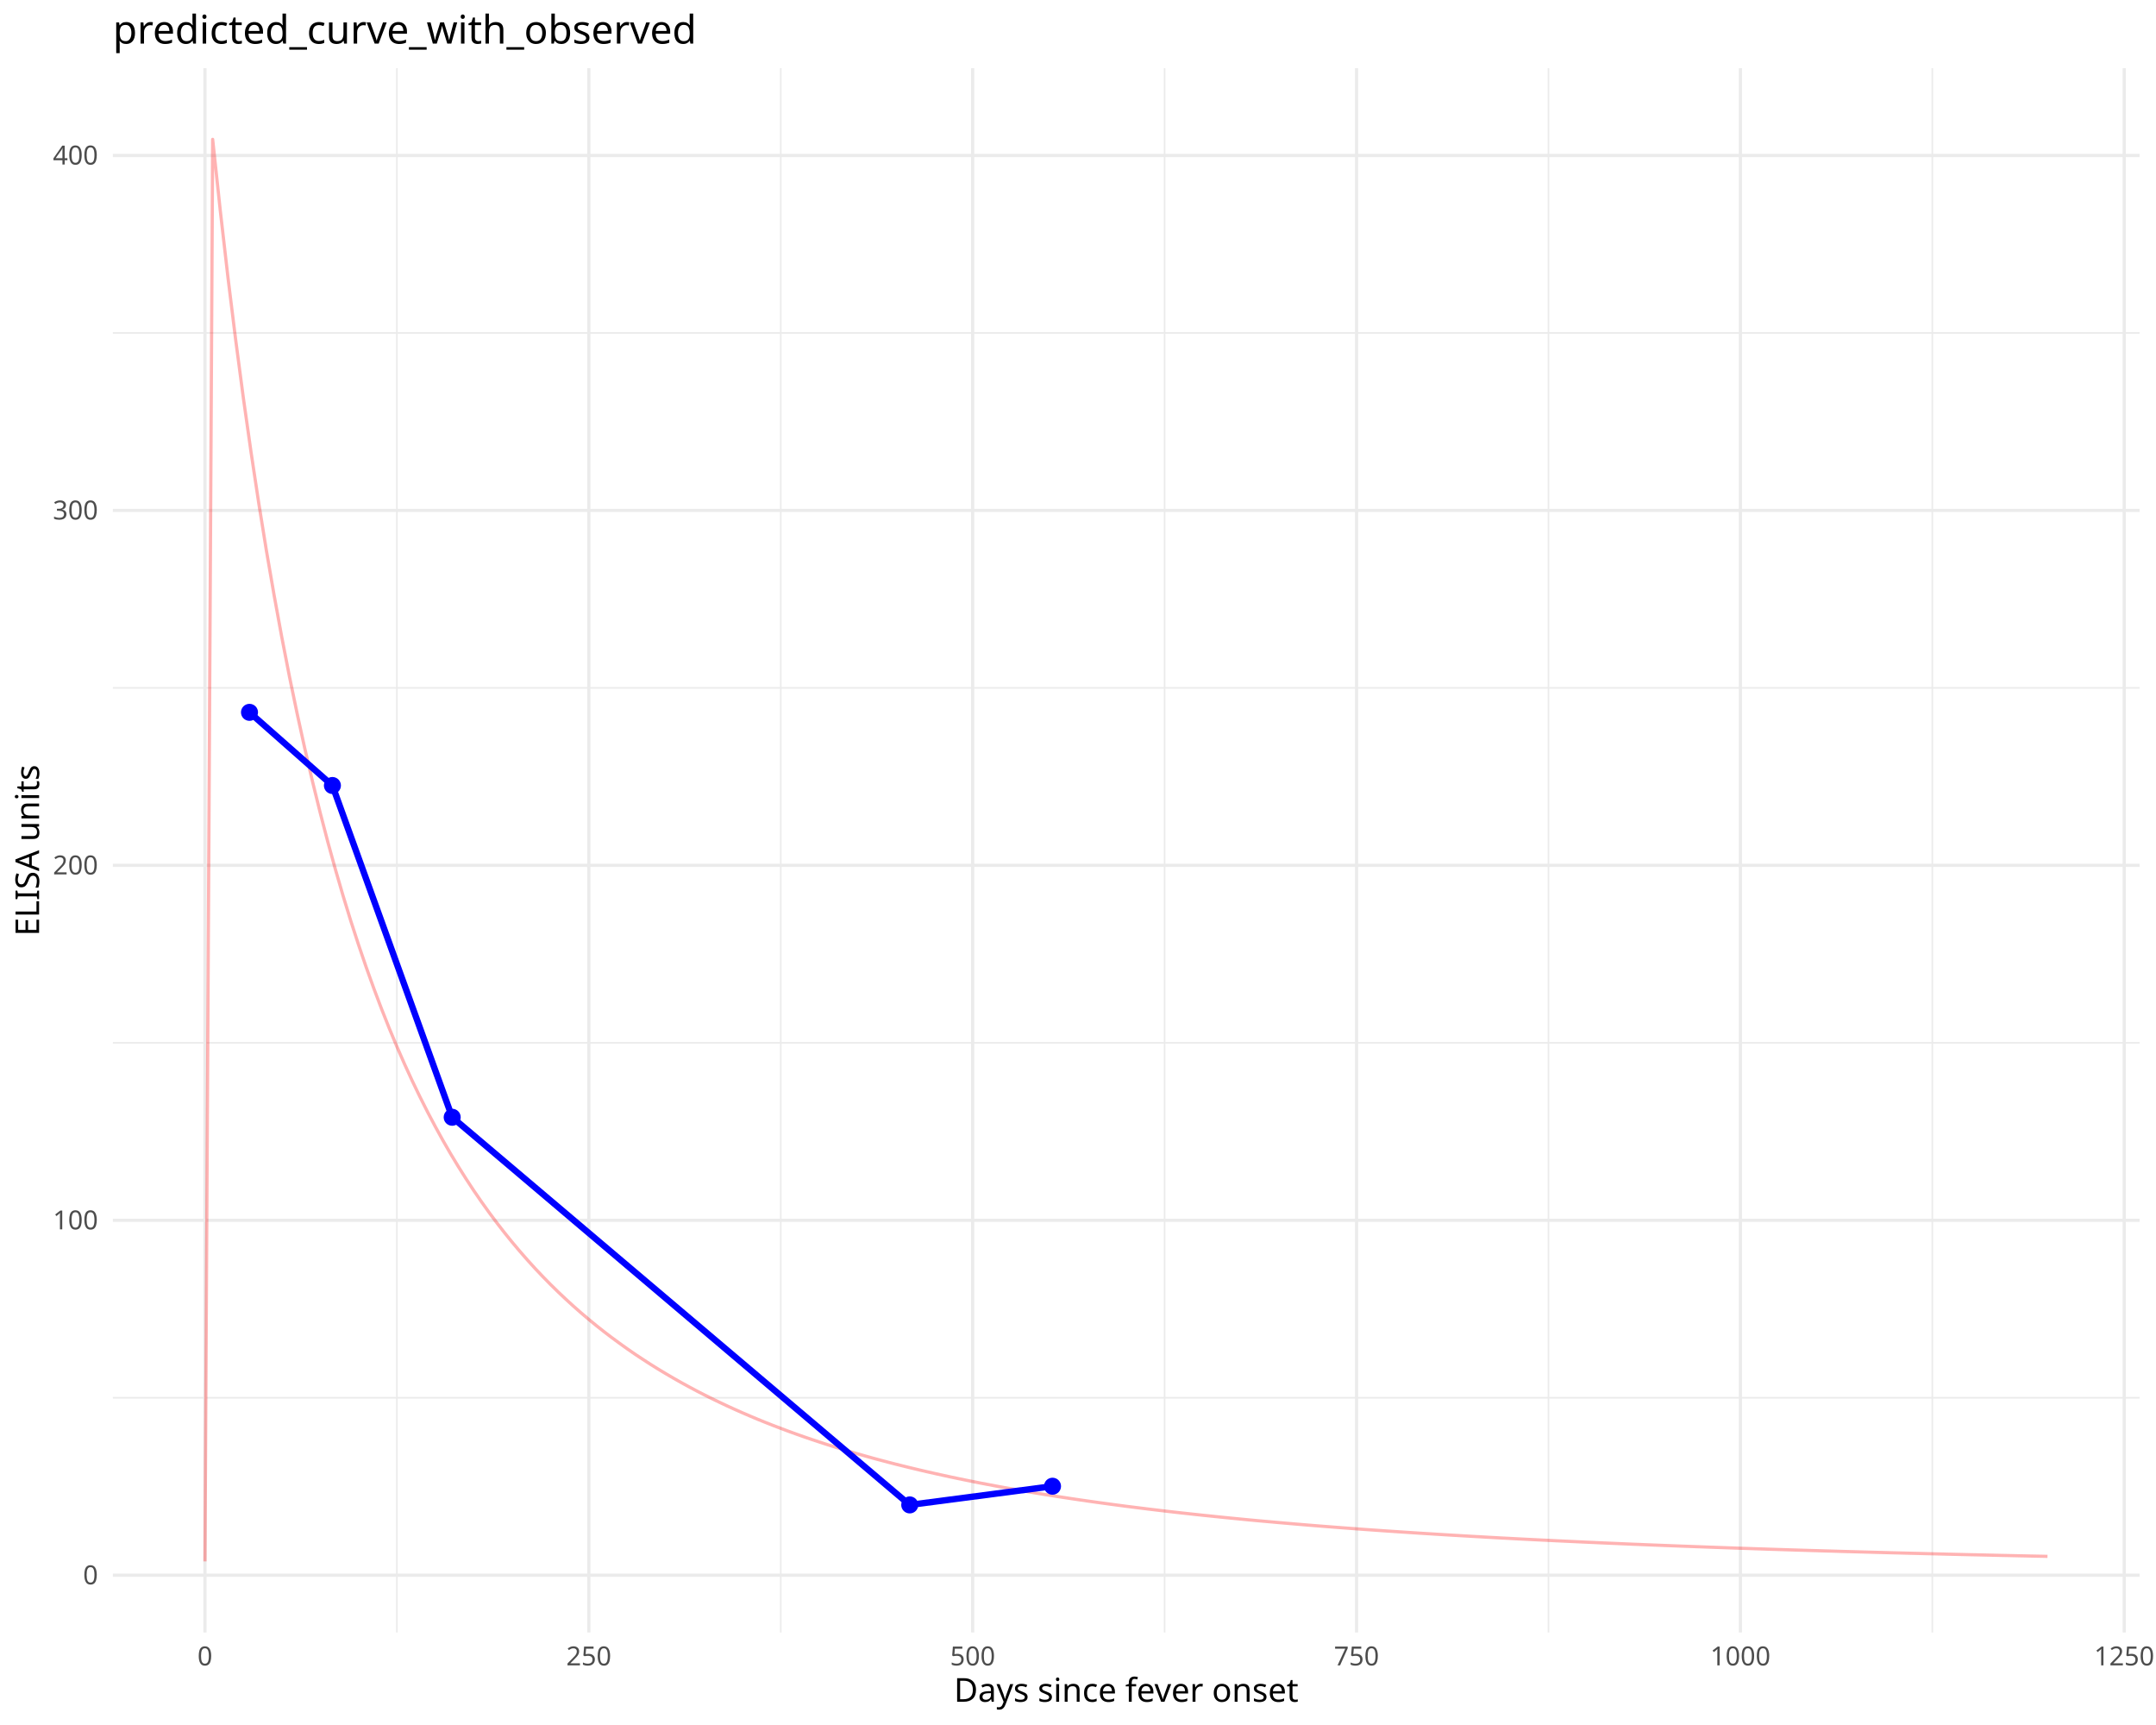
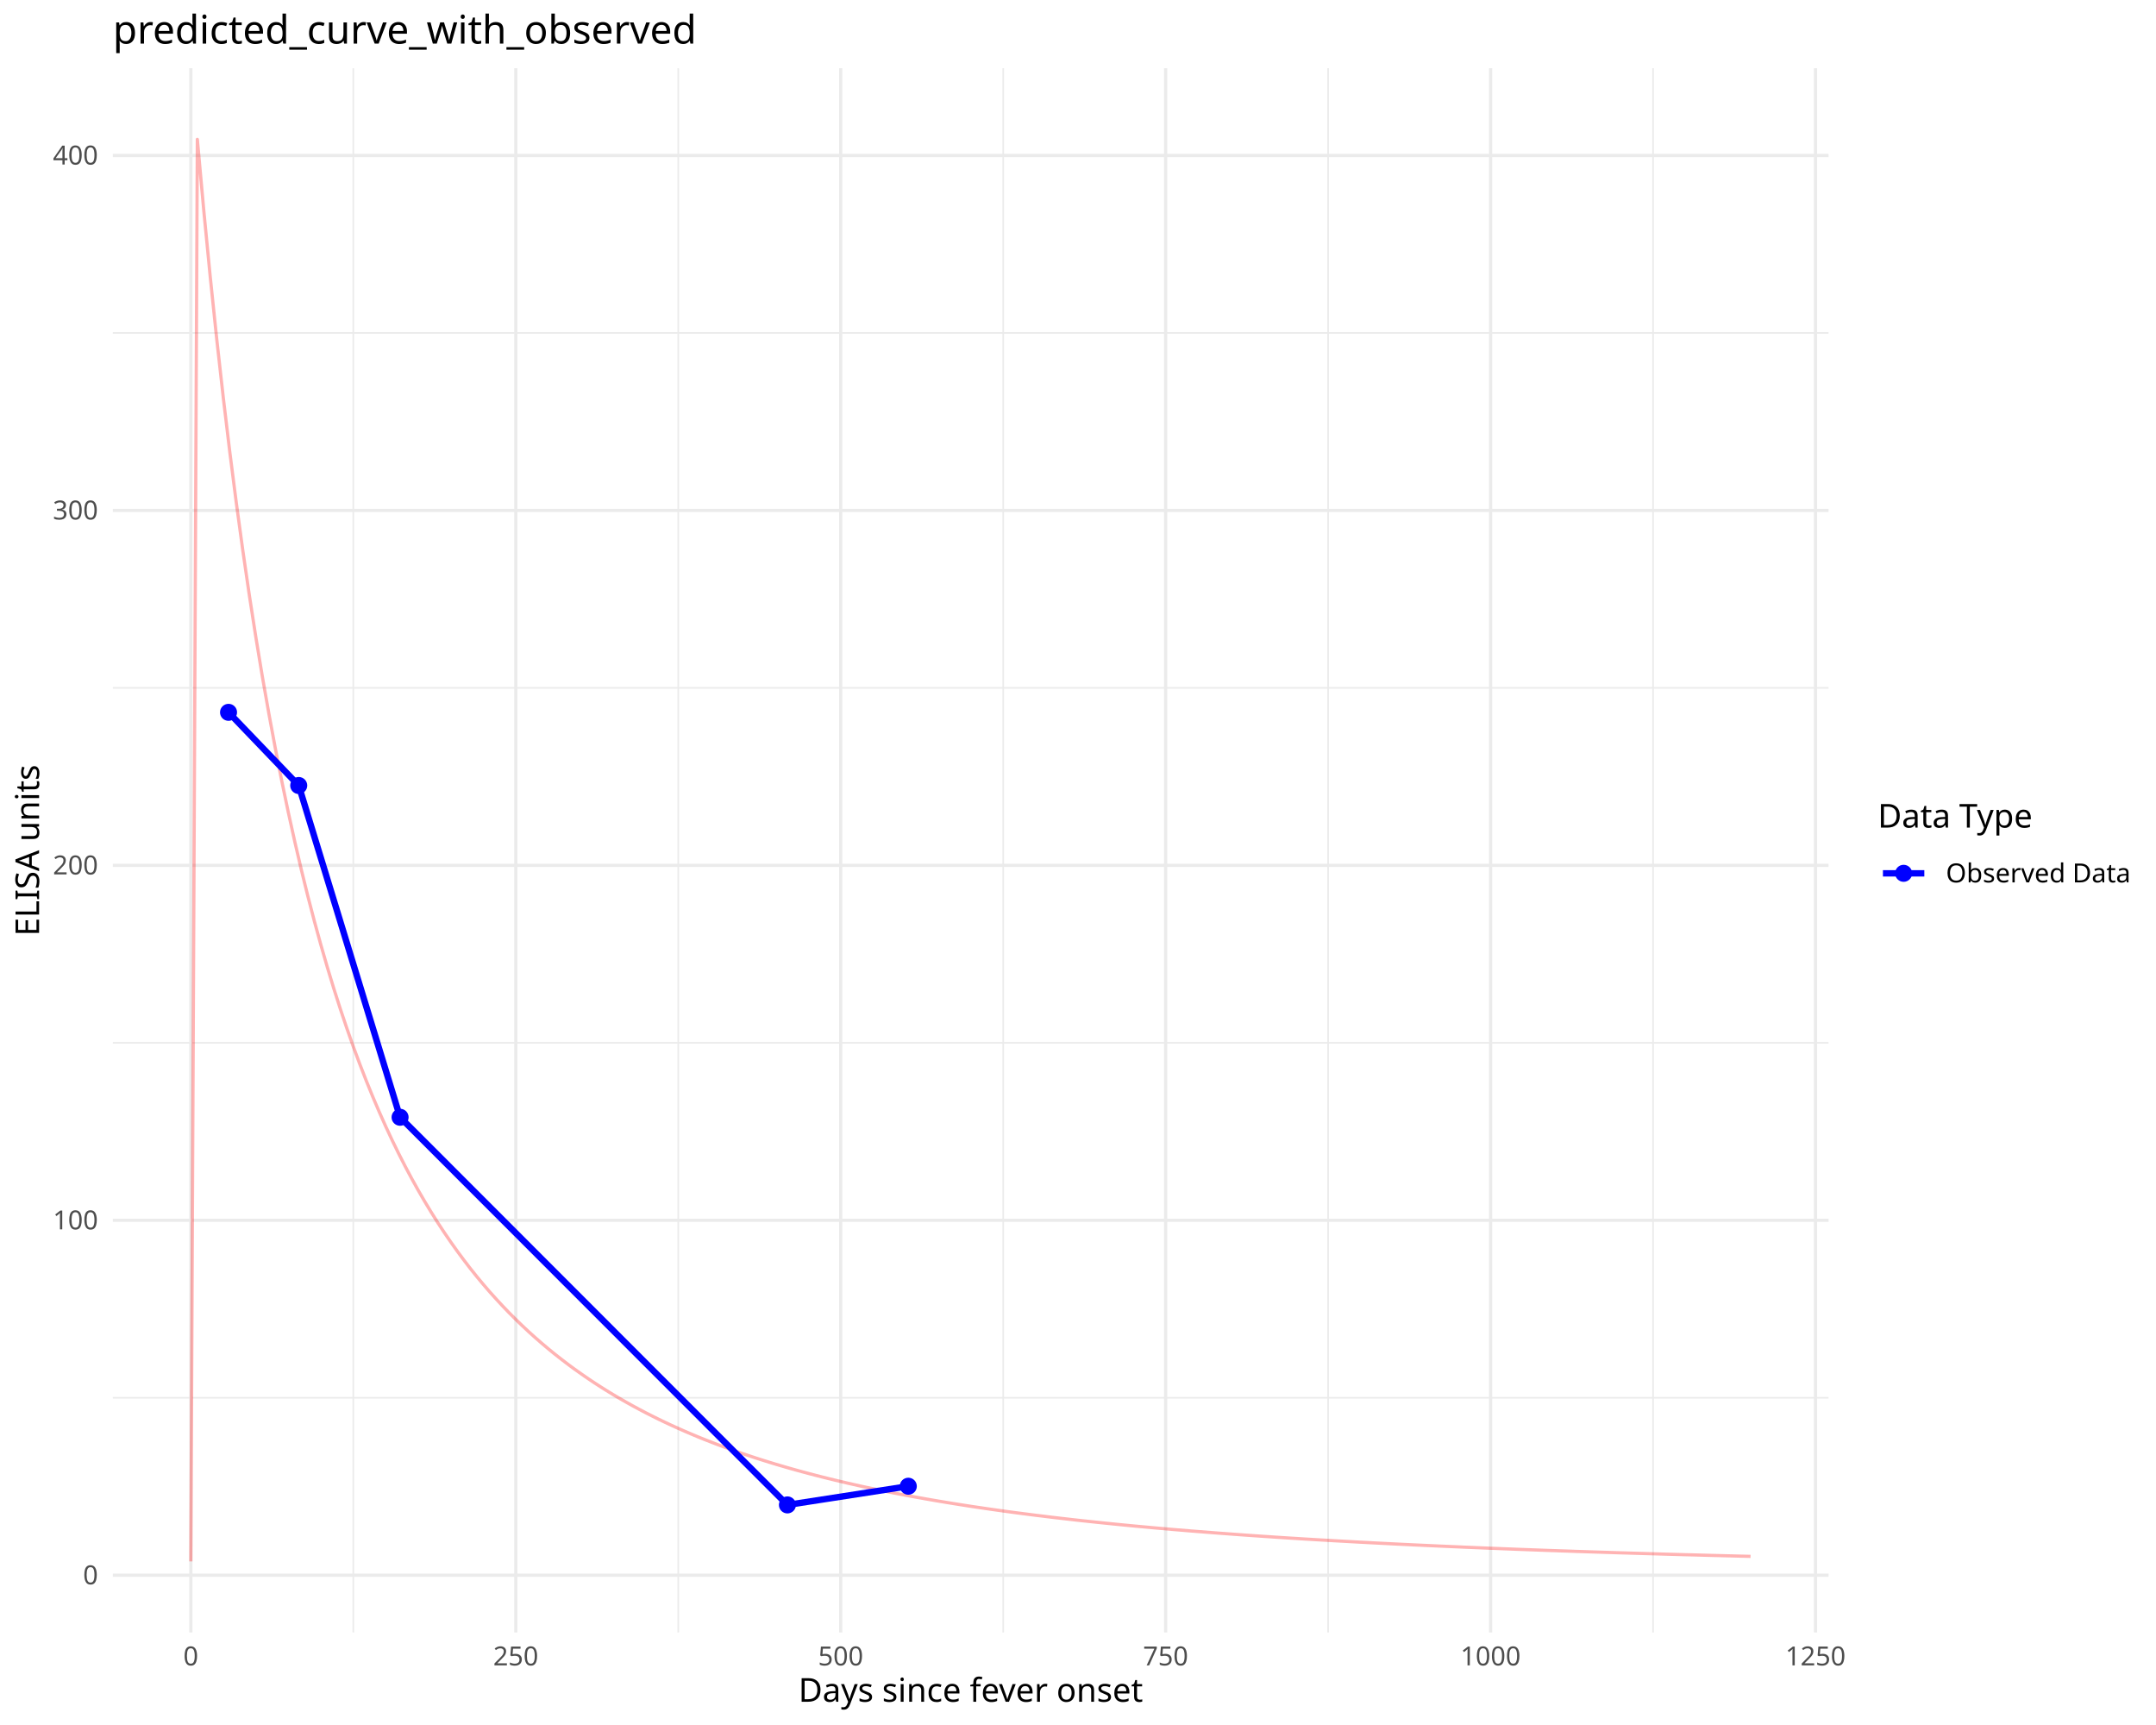
<svg xmlns="http://www.w3.org/2000/svg" class="svglite" data-engine-version="2.0" width="720.00pt" height="576.00pt" viewBox="0 0 720.00 576.00">
  <defs>
    <style type="text/css">
    .svglite line, .svglite polyline, .svglite polygon, .svglite path, .svglite rect, .svglite circle {
      fill: none;
      stroke: #000000;
      stroke-linecap: round;
      stroke-linejoin: round;
      stroke-miterlimit: 10.00;
    }
  </style>
  </defs>
  <rect width="100%" height="100%" style="stroke: none; fill: #FFFFFF;" />
  <defs>
    <clipPath id="cpMC4wMHw3MjAuMDB8MC4wMHw1NzYuMDA=">
      <rect x="0.00" y="0.00" width="720.00" height="576.00" />
    </clipPath>
  </defs>
  <g clip-path="url(#cpMC4wMHw3MjAuMDB8MC4wMHw1NzYuMDA=)">
</g>
  <defs>
-     <clipPath id="cpMzcuNjl8NzE0LjUyfDIyLjc4fDU0NS4xMQ==">
-       <rect x="37.69" y="22.78" width="676.83" height="522.33" />
+     <clipPath id="cpMzcuNjl8NjEwLjY0fDIyLjc4fDU0NS4xMQ==">
+       <rect x="37.69" y="22.78" width="572.96" height="522.33" />
    </clipPath>
  </defs>
-   <g clip-path="url(#cpMzcuNjl8NzE0LjUyfDIyLjc4fDU0NS4xMQ==)">
-     <polyline points="37.69,466.73 714.52,466.73 " style="stroke-width: 0.53; stroke: #EBEBEB; stroke-linecap: butt;" />
-     <polyline points="37.69,348.21 714.52,348.21 " style="stroke-width: 0.53; stroke: #EBEBEB; stroke-linecap: butt;" />
-     <polyline points="37.69,229.69 714.52,229.69 " style="stroke-width: 0.53; stroke: #EBEBEB; stroke-linecap: butt;" />
-     <polyline points="37.69,111.17 714.52,111.17 " style="stroke-width: 0.53; stroke: #EBEBEB; stroke-linecap: butt;" />
-     <polyline points="132.55,545.11 132.55,22.78 " style="stroke-width: 0.53; stroke: #EBEBEB; stroke-linecap: butt;" />
-     <polyline points="260.74,545.11 260.74,22.78 " style="stroke-width: 0.53; stroke: #EBEBEB; stroke-linecap: butt;" />
-     <polyline points="388.92,545.11 388.92,22.78 " style="stroke-width: 0.53; stroke: #EBEBEB; stroke-linecap: butt;" />
-     <polyline points="517.11,545.11 517.11,22.78 " style="stroke-width: 0.53; stroke: #EBEBEB; stroke-linecap: butt;" />
-     <polyline points="645.30,545.11 645.30,22.78 " style="stroke-width: 0.53; stroke: #EBEBEB; stroke-linecap: butt;" />
-     <polyline points="37.69,525.99 714.52,525.99 " style="stroke-width: 1.07; stroke: #EBEBEB; stroke-linecap: butt;" />
-     <polyline points="37.69,407.47 714.52,407.47 " style="stroke-width: 1.07; stroke: #EBEBEB; stroke-linecap: butt;" />
-     <polyline points="37.69,288.95 714.52,288.95 " style="stroke-width: 1.07; stroke: #EBEBEB; stroke-linecap: butt;" />
-     <polyline points="37.69,170.43 714.52,170.43 " style="stroke-width: 1.07; stroke: #EBEBEB; stroke-linecap: butt;" />
-     <polyline points="37.69,51.91 714.52,51.91 " style="stroke-width: 1.07; stroke: #EBEBEB; stroke-linecap: butt;" />
-     <polyline points="68.45,545.11 68.45,22.78 " style="stroke-width: 1.07; stroke: #EBEBEB; stroke-linecap: butt;" />
-     <polyline points="196.64,545.11 196.64,22.78 " style="stroke-width: 1.07; stroke: #EBEBEB; stroke-linecap: butt;" />
-     <polyline points="324.83,545.11 324.83,22.78 " style="stroke-width: 1.07; stroke: #EBEBEB; stroke-linecap: butt;" />
-     <polyline points="453.02,545.11 453.02,22.78 " style="stroke-width: 1.07; stroke: #EBEBEB; stroke-linecap: butt;" />
-     <polyline points="581.21,545.11 581.21,22.78 " style="stroke-width: 1.07; stroke: #EBEBEB; stroke-linecap: butt;" />
-     <polyline points="709.39,545.11 709.39,22.78 " style="stroke-width: 1.07; stroke: #EBEBEB; stroke-linecap: butt;" />
-     <polyline points="68.45,521.37 71.02,46.53 73.58,70.47 76.14,92.75 78.71,113.52 81.27,132.89 83.84,151.00 86.40,167.94 88.96,183.82 91.53,198.71 94.09,212.70 96.65,225.85 99.22,238.23 101.78,249.90 104.35,260.91 106.91,271.30 109.47,281.12 112.04,290.42 114.60,299.22 117.16,307.55 119.73,315.46 122.29,322.97 124.86,330.11 127.42,336.89 129.98,343.34 132.55,349.49 135.11,355.34 137.67,360.92 140.24,366.25 142.80,371.33 145.37,376.19 147.93,380.84 150.49,385.28 153.06,389.53 155.62,393.60 158.18,397.50 160.75,401.24 163.31,404.82 165.88,408.27 168.44,411.57 171.00,414.74 173.57,417.79 176.13,420.72 178.69,423.55 181.26,426.26 183.82,428.87 186.39,431.39 188.95,433.81 191.51,436.15 194.08,438.41 196.64,440.58 199.20,442.68 201.77,444.71 204.33,446.66 206.90,448.55 209.46,450.38 212.02,452.15 214.59,453.85 217.15,455.51 219.72,457.11 222.28,458.65 224.84,460.15 227.41,461.61 229.97,463.01 232.53,464.38 235.10,465.70 237.66,466.98 240.23,468.22 242.79,469.43 245.35,470.60 247.92,471.74 250.48,472.84 253.04,473.92 255.61,474.96 258.17,475.97 260.74,476.95 263.30,477.91 265.86,478.84 268.43,479.75 270.99,480.63 273.55,481.48 276.12,482.32 278.68,483.13 281.25,483.92 283.81,484.69 286.37,485.44 288.94,486.17 291.50,486.89 294.06,487.58 296.63,488.26 299.19,488.92 301.76,489.56 304.32,490.19 306.88,490.80 309.45,491.40 312.01,491.98 314.57,492.55 317.14,493.11 319.70,493.65 322.27,494.18 324.83,494.70 327.39,495.21 329.96,495.70 332.52,496.19 335.08,496.66 337.65,497.12 340.21,497.57 342.78,498.01 345.34,498.45 347.90,498.87 350.47,499.28 353.03,499.69 355.59,500.08 358.16,500.47 360.72,500.85 363.29,501.22 365.85,501.58 368.41,501.94 370.98,502.29 373.54,502.63 376.10,502.97 378.67,503.29 381.23,503.61 383.80,503.93 386.36,504.24 388.92,504.54 391.49,504.84 394.05,505.13 396.61,505.41 399.18,505.69 401.74,505.97 404.31,506.23 406.87,506.50 409.43,506.76 412.00,507.01 414.56,507.26 417.12,507.51 419.69,507.75 422.25,507.98 424.82,508.21 427.38,508.44 429.94,508.66 432.51,508.88 435.07,509.10 437.63,509.31 440.20,509.52 442.76,509.72 445.33,509.92 447.89,510.12 450.45,510.31 453.02,510.50 455.58,510.69 458.14,510.87 460.71,511.05 463.27,511.23 465.84,511.40 468.40,511.57 470.96,511.74 473.53,511.91 476.09,512.07 478.65,512.23 481.22,512.39 483.78,512.55 486.35,512.70 488.91,512.85 491.47,513.00 494.04,513.14 496.60,513.29 499.16,513.43 501.73,513.57 504.29,513.70 506.86,513.84 509.42,513.97 511.98,514.10 514.55,514.23 517.11,514.35 519.67,514.48 522.24,514.60 524.80,514.72 527.37,514.84 529.93,514.96 532.49,515.07 535.06,515.19 537.62,515.30 540.18,515.41 542.75,515.52 545.31,515.63 547.88,515.73 550.44,515.84 553.00,515.94 555.57,516.04 558.13,516.14 560.70,516.24 563.26,516.33 565.82,516.43 568.39,516.52 570.95,516.62 573.51,516.71 576.08,516.80 578.64,516.89 581.21,516.98 583.77,517.06 586.33,517.15 588.90,517.23 591.46,517.32 594.02,517.40 596.59,517.48 599.15,517.56 601.72,517.64 604.28,517.72 606.84,517.79 609.41,517.87 611.97,517.94 614.53,518.02 617.10,518.09 619.66,518.16 622.23,518.23 624.79,518.30 627.35,518.37 629.92,518.44 632.48,518.51 635.04,518.57 637.61,518.64 640.17,518.70 642.74,518.77 645.30,518.83 647.86,518.89 650.43,518.96 652.99,519.02 655.55,519.08 658.12,519.14 660.68,519.19 663.25,519.25 665.81,519.31 668.37,519.37 670.94,519.42 673.50,519.48 676.06,519.53 678.63,519.59 681.19,519.64 683.76,519.69 " style="stroke-width: 1.07; stroke: #FF0000; stroke-opacity: 0.30; stroke-linecap: butt;" />
-     <circle cx="83.32" cy="237.86" r="2.49" style="stroke-width: 0.71; stroke: #0000FF; fill: #0000FF;" />
-     <circle cx="111.01" cy="262.29" r="2.49" style="stroke-width: 0.71; stroke: #0000FF; fill: #0000FF;" />
-     <circle cx="151.01" cy="373.07" r="2.49" style="stroke-width: 0.71; stroke: #0000FF; fill: #0000FF;" />
-     <circle cx="303.81" cy="502.51" r="2.49" style="stroke-width: 0.71; stroke: #0000FF; fill: #0000FF;" />
-     <circle cx="351.49" cy="496.27" r="2.49" style="stroke-width: 0.71; stroke: #0000FF; fill: #0000FF;" />
-     <polyline points="83.32,237.86 111.01,262.29 151.01,373.07 303.81,502.51 351.49,496.27 " style="stroke-width: 2.13; stroke: #0000FF; stroke-linecap: butt;" />
+   <g clip-path="url(#cpMzcuNjl8NjEwLjY0fDIyLjc4fDU0NS4xMQ==)">
+     <polyline points="37.69,466.73 610.64,466.73 " style="stroke-width: 0.53; stroke: #EBEBEB; stroke-linecap: butt;" />
+     <polyline points="37.69,348.21 610.64,348.21 " style="stroke-width: 0.53; stroke: #EBEBEB; stroke-linecap: butt;" />
+     <polyline points="37.69,229.69 610.64,229.69 " style="stroke-width: 0.53; stroke: #EBEBEB; stroke-linecap: butt;" />
+     <polyline points="37.69,111.17 610.64,111.17 " style="stroke-width: 0.53; stroke: #EBEBEB; stroke-linecap: butt;" />
+     <polyline points="117.99,545.11 117.99,22.78 " style="stroke-width: 0.53; stroke: #EBEBEB; stroke-linecap: butt;" />
+     <polyline points="226.50,545.11 226.50,22.78 " style="stroke-width: 0.53; stroke: #EBEBEB; stroke-linecap: butt;" />
+     <polyline points="335.02,545.11 335.02,22.78 " style="stroke-width: 0.53; stroke: #EBEBEB; stroke-linecap: butt;" />
+     <polyline points="443.53,545.11 443.53,22.78 " style="stroke-width: 0.53; stroke: #EBEBEB; stroke-linecap: butt;" />
+     <polyline points="552.05,545.11 552.05,22.78 " style="stroke-width: 0.53; stroke: #EBEBEB; stroke-linecap: butt;" />
+     <polyline points="37.69,525.99 610.64,525.99 " style="stroke-width: 1.07; stroke: #EBEBEB; stroke-linecap: butt;" />
+     <polyline points="37.69,407.47 610.64,407.47 " style="stroke-width: 1.07; stroke: #EBEBEB; stroke-linecap: butt;" />
+     <polyline points="37.69,288.95 610.64,288.95 " style="stroke-width: 1.07; stroke: #EBEBEB; stroke-linecap: butt;" />
+     <polyline points="37.69,170.43 610.64,170.43 " style="stroke-width: 1.07; stroke: #EBEBEB; stroke-linecap: butt;" />
+     <polyline points="37.69,51.91 610.64,51.91 " style="stroke-width: 1.07; stroke: #EBEBEB; stroke-linecap: butt;" />
+     <polyline points="63.73,545.11 63.73,22.78 " style="stroke-width: 1.07; stroke: #EBEBEB; stroke-linecap: butt;" />
+     <polyline points="172.25,545.11 172.25,22.78 " style="stroke-width: 1.07; stroke: #EBEBEB; stroke-linecap: butt;" />
+     <polyline points="280.76,545.11 280.76,22.78 " style="stroke-width: 1.07; stroke: #EBEBEB; stroke-linecap: butt;" />
+     <polyline points="389.27,545.11 389.27,22.78 " style="stroke-width: 1.07; stroke: #EBEBEB; stroke-linecap: butt;" />
+     <polyline points="497.79,545.11 497.79,22.78 " style="stroke-width: 1.07; stroke: #EBEBEB; stroke-linecap: butt;" />
+     <polyline points="606.30,545.11 606.30,22.78 " style="stroke-width: 1.07; stroke: #EBEBEB; stroke-linecap: butt;" />
+     <polyline points="63.73,521.37 65.90,46.53 68.07,70.47 70.24,92.75 72.41,113.52 74.58,132.89 76.75,151.00 78.92,167.94 81.09,183.82 83.26,198.71 85.43,212.70 87.60,225.85 89.78,238.23 91.95,249.90 94.12,260.91 96.29,271.30 98.46,281.12 100.63,290.42 102.80,299.22 104.97,307.55 107.14,315.46 109.31,322.97 111.48,330.11 113.65,336.89 115.82,343.34 117.99,349.49 120.16,355.34 122.33,360.92 124.50,366.25 126.67,371.33 128.84,376.19 131.01,380.84 133.18,385.28 135.35,389.53 137.52,393.60 139.69,397.50 141.86,401.24 144.03,404.82 146.20,408.27 148.37,411.57 150.54,414.74 152.71,417.79 154.88,420.72 157.05,423.55 159.22,426.26 161.39,428.87 163.56,431.39 165.74,433.81 167.91,436.15 170.08,438.41 172.25,440.58 174.42,442.68 176.59,444.71 178.76,446.66 180.93,448.55 183.10,450.38 185.27,452.15 187.44,453.85 189.61,455.51 191.78,457.11 193.95,458.65 196.12,460.15 198.29,461.61 200.46,463.01 202.63,464.38 204.80,465.70 206.97,466.98 209.14,468.22 211.31,469.43 213.48,470.60 215.65,471.74 217.82,472.84 219.99,473.92 222.16,474.96 224.33,475.97 226.50,476.95 228.67,477.91 230.84,478.84 233.01,479.75 235.18,480.63 237.35,481.48 239.52,482.32 241.70,483.13 243.87,483.92 246.04,484.69 248.21,485.44 250.38,486.17 252.55,486.89 254.72,487.58 256.89,488.26 259.06,488.92 261.23,489.56 263.40,490.19 265.57,490.80 267.74,491.40 269.91,491.98 272.08,492.55 274.25,493.11 276.42,493.65 278.59,494.18 280.76,494.70 282.93,495.21 285.10,495.70 287.27,496.19 289.44,496.66 291.61,497.12 293.78,497.57 295.95,498.01 298.12,498.45 300.29,498.87 302.46,499.28 304.63,499.69 306.80,500.08 308.97,500.47 311.14,500.85 313.31,501.22 315.48,501.58 317.66,501.94 319.83,502.29 322.00,502.63 324.17,502.97 326.34,503.29 328.51,503.61 330.68,503.93 332.85,504.24 335.02,504.54 337.19,504.84 339.36,505.13 341.53,505.41 343.70,505.69 345.87,505.97 348.04,506.23 350.21,506.50 352.38,506.76 354.55,507.01 356.72,507.26 358.89,507.51 361.06,507.75 363.23,507.98 365.40,508.21 367.57,508.44 369.74,508.66 371.91,508.88 374.08,509.10 376.25,509.31 378.42,509.52 380.59,509.72 382.76,509.92 384.93,510.12 387.10,510.31 389.27,510.50 391.44,510.69 393.62,510.87 395.79,511.05 397.96,511.23 400.13,511.40 402.30,511.57 404.47,511.74 406.64,511.91 408.81,512.07 410.98,512.23 413.15,512.39 415.32,512.55 417.49,512.70 419.66,512.85 421.83,513.00 424.00,513.14 426.17,513.29 428.34,513.43 430.51,513.57 432.68,513.70 434.85,513.84 437.02,513.97 439.19,514.10 441.36,514.23 443.53,514.35 445.70,514.48 447.87,514.60 450.04,514.72 452.21,514.84 454.38,514.96 456.55,515.07 458.72,515.19 460.89,515.30 463.06,515.41 465.23,515.52 467.40,515.63 469.58,515.73 471.75,515.84 473.92,515.94 476.09,516.04 478.26,516.14 480.43,516.24 482.60,516.33 484.77,516.43 486.94,516.52 489.11,516.62 491.28,516.71 493.45,516.80 495.62,516.89 497.79,516.98 499.96,517.06 502.13,517.15 504.30,517.23 506.47,517.32 508.64,517.40 510.81,517.48 512.98,517.56 515.15,517.64 517.32,517.72 519.49,517.79 521.66,517.87 523.83,517.94 526.00,518.02 528.17,518.09 530.34,518.16 532.51,518.23 534.68,518.30 536.85,518.37 539.02,518.44 541.19,518.51 543.37,518.57 545.54,518.64 547.71,518.70 549.88,518.77 552.05,518.83 554.22,518.89 556.39,518.96 558.56,519.02 560.73,519.08 562.90,519.14 565.07,519.19 567.24,519.25 569.41,519.31 571.58,519.37 573.75,519.42 575.92,519.48 578.09,519.53 580.26,519.59 582.43,519.64 584.60,519.69 " style="stroke-width: 1.07; stroke: #FF0000; stroke-opacity: 0.30; stroke-linecap: butt;" />
+     <circle cx="76.32" cy="237.86" r="2.49" style="stroke-width: 0.71; stroke: #0000FF; fill: #0000FF;" />
+     <circle cx="99.76" cy="262.29" r="2.49" style="stroke-width: 0.71; stroke: #0000FF; fill: #0000FF;" />
+     <circle cx="133.61" cy="373.07" r="2.49" style="stroke-width: 0.71; stroke: #0000FF; fill: #0000FF;" />
+     <circle cx="262.96" cy="502.51" r="2.49" style="stroke-width: 0.71; stroke: #0000FF; fill: #0000FF;" />
+     <circle cx="303.33" cy="496.27" r="2.49" style="stroke-width: 0.71; stroke: #0000FF; fill: #0000FF;" />
+     <polyline points="76.32,237.86 99.76,262.29 133.61,373.07 262.96,502.51 303.33,496.27 " style="stroke-width: 2.13; stroke: #0000FF; stroke-linecap: butt;" />
  </g>
  <g clip-path="url(#cpMC4wMHw3MjAuMDB8MC4wMHw1NzYuMDA=)">
    <text x="32.76" y="529.02" text-anchor="end" style="font-size: 8.80px; fill: #4D4D4D; font-family: sans;" textLength="4.89px" lengthAdjust="spacingAndGlyphs">0</text>
    <text x="32.76" y="410.50" text-anchor="end" style="font-size: 8.80px; fill: #4D4D4D; font-family: sans;" textLength="14.68px" lengthAdjust="spacingAndGlyphs">100</text>
    <text x="32.76" y="291.98" text-anchor="end" style="font-size: 8.80px; fill: #4D4D4D; font-family: sans;" textLength="14.68px" lengthAdjust="spacingAndGlyphs">200</text>
    <text x="32.76" y="173.46" text-anchor="end" style="font-size: 8.80px; fill: #4D4D4D; font-family: sans;" textLength="14.68px" lengthAdjust="spacingAndGlyphs">300</text>
    <text x="32.76" y="54.94" text-anchor="end" style="font-size: 8.80px; fill: #4D4D4D; font-family: sans;" textLength="14.68px" lengthAdjust="spacingAndGlyphs">400</text>
-     <text x="68.45" y="556.10" text-anchor="middle" style="font-size: 8.80px; fill: #4D4D4D; font-family: sans;" textLength="4.89px" lengthAdjust="spacingAndGlyphs">0</text>
-     <text x="196.64" y="556.10" text-anchor="middle" style="font-size: 8.80px; fill: #4D4D4D; font-family: sans;" textLength="14.68px" lengthAdjust="spacingAndGlyphs">250</text>
-     <text x="324.83" y="556.10" text-anchor="middle" style="font-size: 8.80px; fill: #4D4D4D; font-family: sans;" textLength="14.68px" lengthAdjust="spacingAndGlyphs">500</text>
-     <text x="453.02" y="556.10" text-anchor="middle" style="font-size: 8.80px; fill: #4D4D4D; font-family: sans;" textLength="14.68px" lengthAdjust="spacingAndGlyphs">750</text>
-     <text x="581.21" y="556.10" text-anchor="middle" style="font-size: 8.80px; fill: #4D4D4D; font-family: sans;" textLength="19.58px" lengthAdjust="spacingAndGlyphs">1000</text>
-     <text x="709.39" y="556.10" text-anchor="middle" style="font-size: 8.80px; fill: #4D4D4D; font-family: sans;" textLength="19.58px" lengthAdjust="spacingAndGlyphs">1250</text>
-     <text x="376.10" y="568.24" text-anchor="middle" style="font-size: 11.00px; font-family: sans;" textLength="111.30px" lengthAdjust="spacingAndGlyphs">Days since fever onset</text>
+     <text x="63.73" y="556.10" text-anchor="middle" style="font-size: 8.80px; fill: #4D4D4D; font-family: sans;" textLength="4.89px" lengthAdjust="spacingAndGlyphs">0</text>
+     <text x="172.25" y="556.10" text-anchor="middle" style="font-size: 8.80px; fill: #4D4D4D; font-family: sans;" textLength="14.68px" lengthAdjust="spacingAndGlyphs">250</text>
+     <text x="280.76" y="556.10" text-anchor="middle" style="font-size: 8.80px; fill: #4D4D4D; font-family: sans;" textLength="14.68px" lengthAdjust="spacingAndGlyphs">500</text>
+     <text x="389.27" y="556.10" text-anchor="middle" style="font-size: 8.80px; fill: #4D4D4D; font-family: sans;" textLength="14.68px" lengthAdjust="spacingAndGlyphs">750</text>
+     <text x="497.79" y="556.10" text-anchor="middle" style="font-size: 8.80px; fill: #4D4D4D; font-family: sans;" textLength="19.58px" lengthAdjust="spacingAndGlyphs">1000</text>
+     <text x="606.30" y="556.10" text-anchor="middle" style="font-size: 8.80px; fill: #4D4D4D; font-family: sans;" textLength="19.58px" lengthAdjust="spacingAndGlyphs">1250</text>
+     <text x="324.17" y="568.24" text-anchor="middle" style="font-size: 11.00px; font-family: sans;" textLength="111.30px" lengthAdjust="spacingAndGlyphs">Days since fever onset</text>
    <text transform="translate(13.05,283.95) rotate(-90)" text-anchor="middle" style="font-size: 11.00px; font-family: sans;" textLength="57.49px" lengthAdjust="spacingAndGlyphs">ELISA units</text>
+     <text x="627.08" y="276.35" style="font-size: 11.00px; font-family: sans;" textLength="50.75px" lengthAdjust="spacingAndGlyphs">Data Type</text>
+     <circle cx="635.72" cy="291.61" r="2.49" style="stroke-width: 0.71; stroke: #0000FF; fill: #0000FF;" />
+     <line x1="628.81" y1="291.61" x2="642.63" y2="291.61" style="stroke-width: 2.13; stroke: #0000FF; stroke-linecap: butt;" />
+     <text x="649.84" y="294.64" style="font-size: 8.80px; font-family: sans;" textLength="59.20px" lengthAdjust="spacingAndGlyphs">Observed Data</text>
    <text x="37.69" y="14.56" style="font-size: 13.20px; font-family: sans;" textLength="186.41px" lengthAdjust="spacingAndGlyphs">predicted_curve_with_observed</text>
  </g>
</svg>
